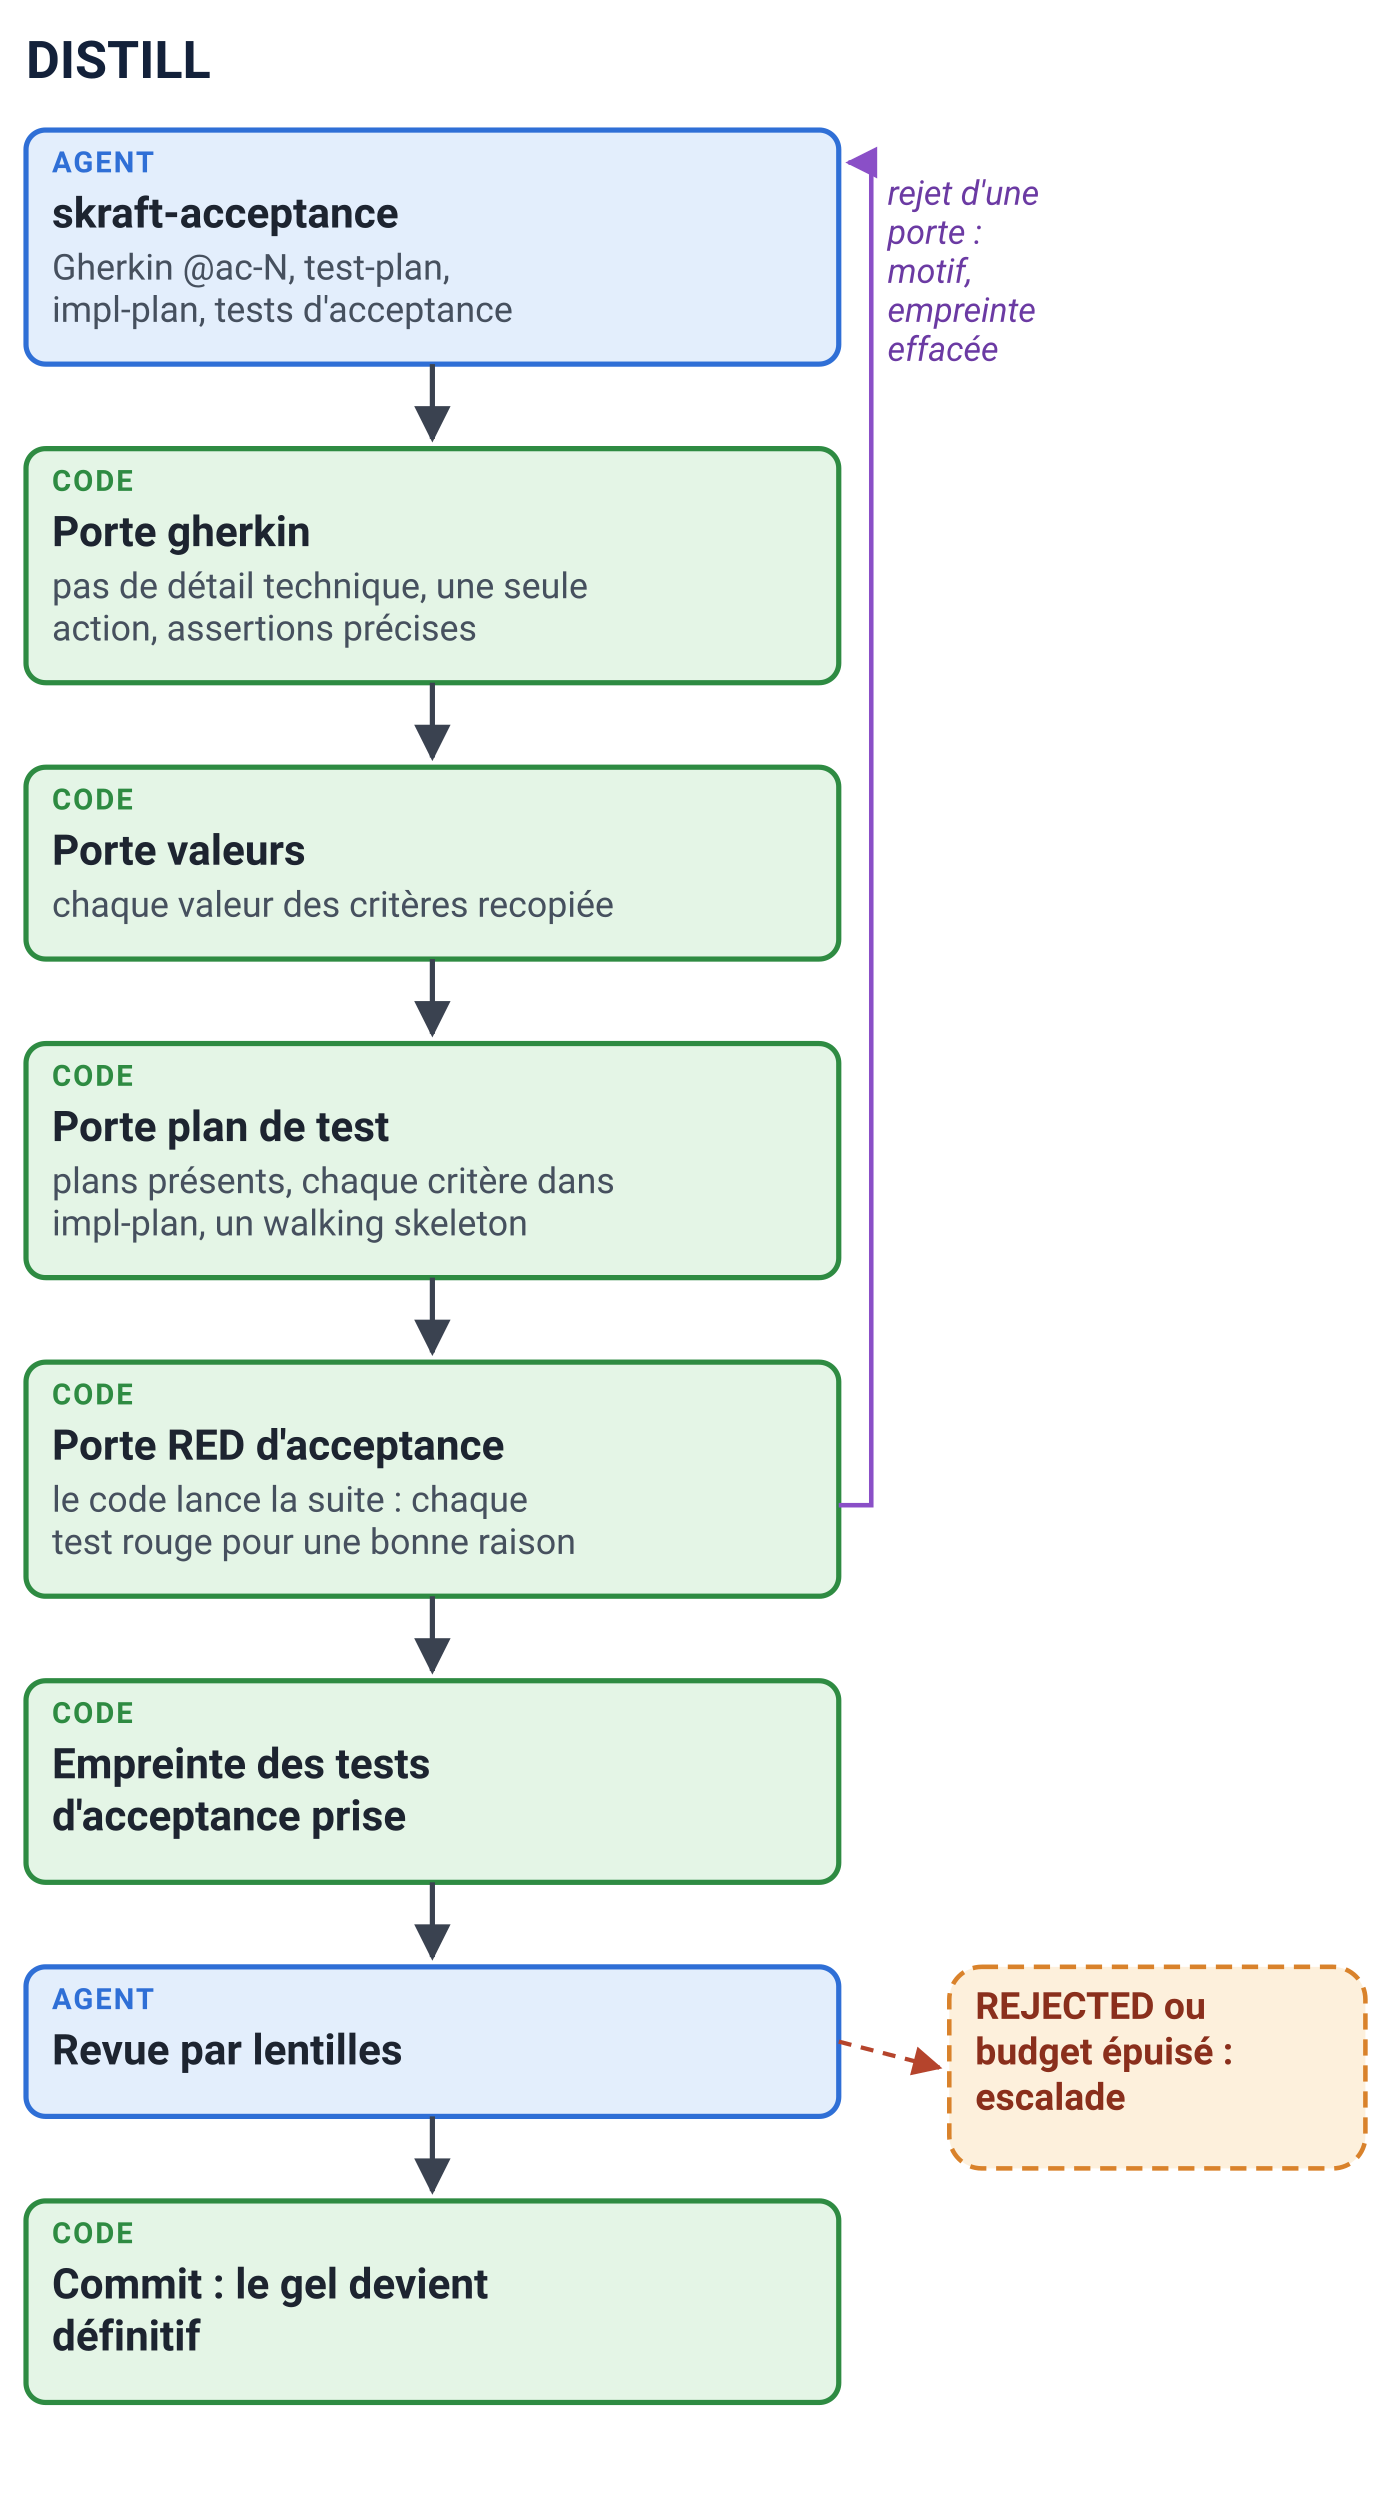
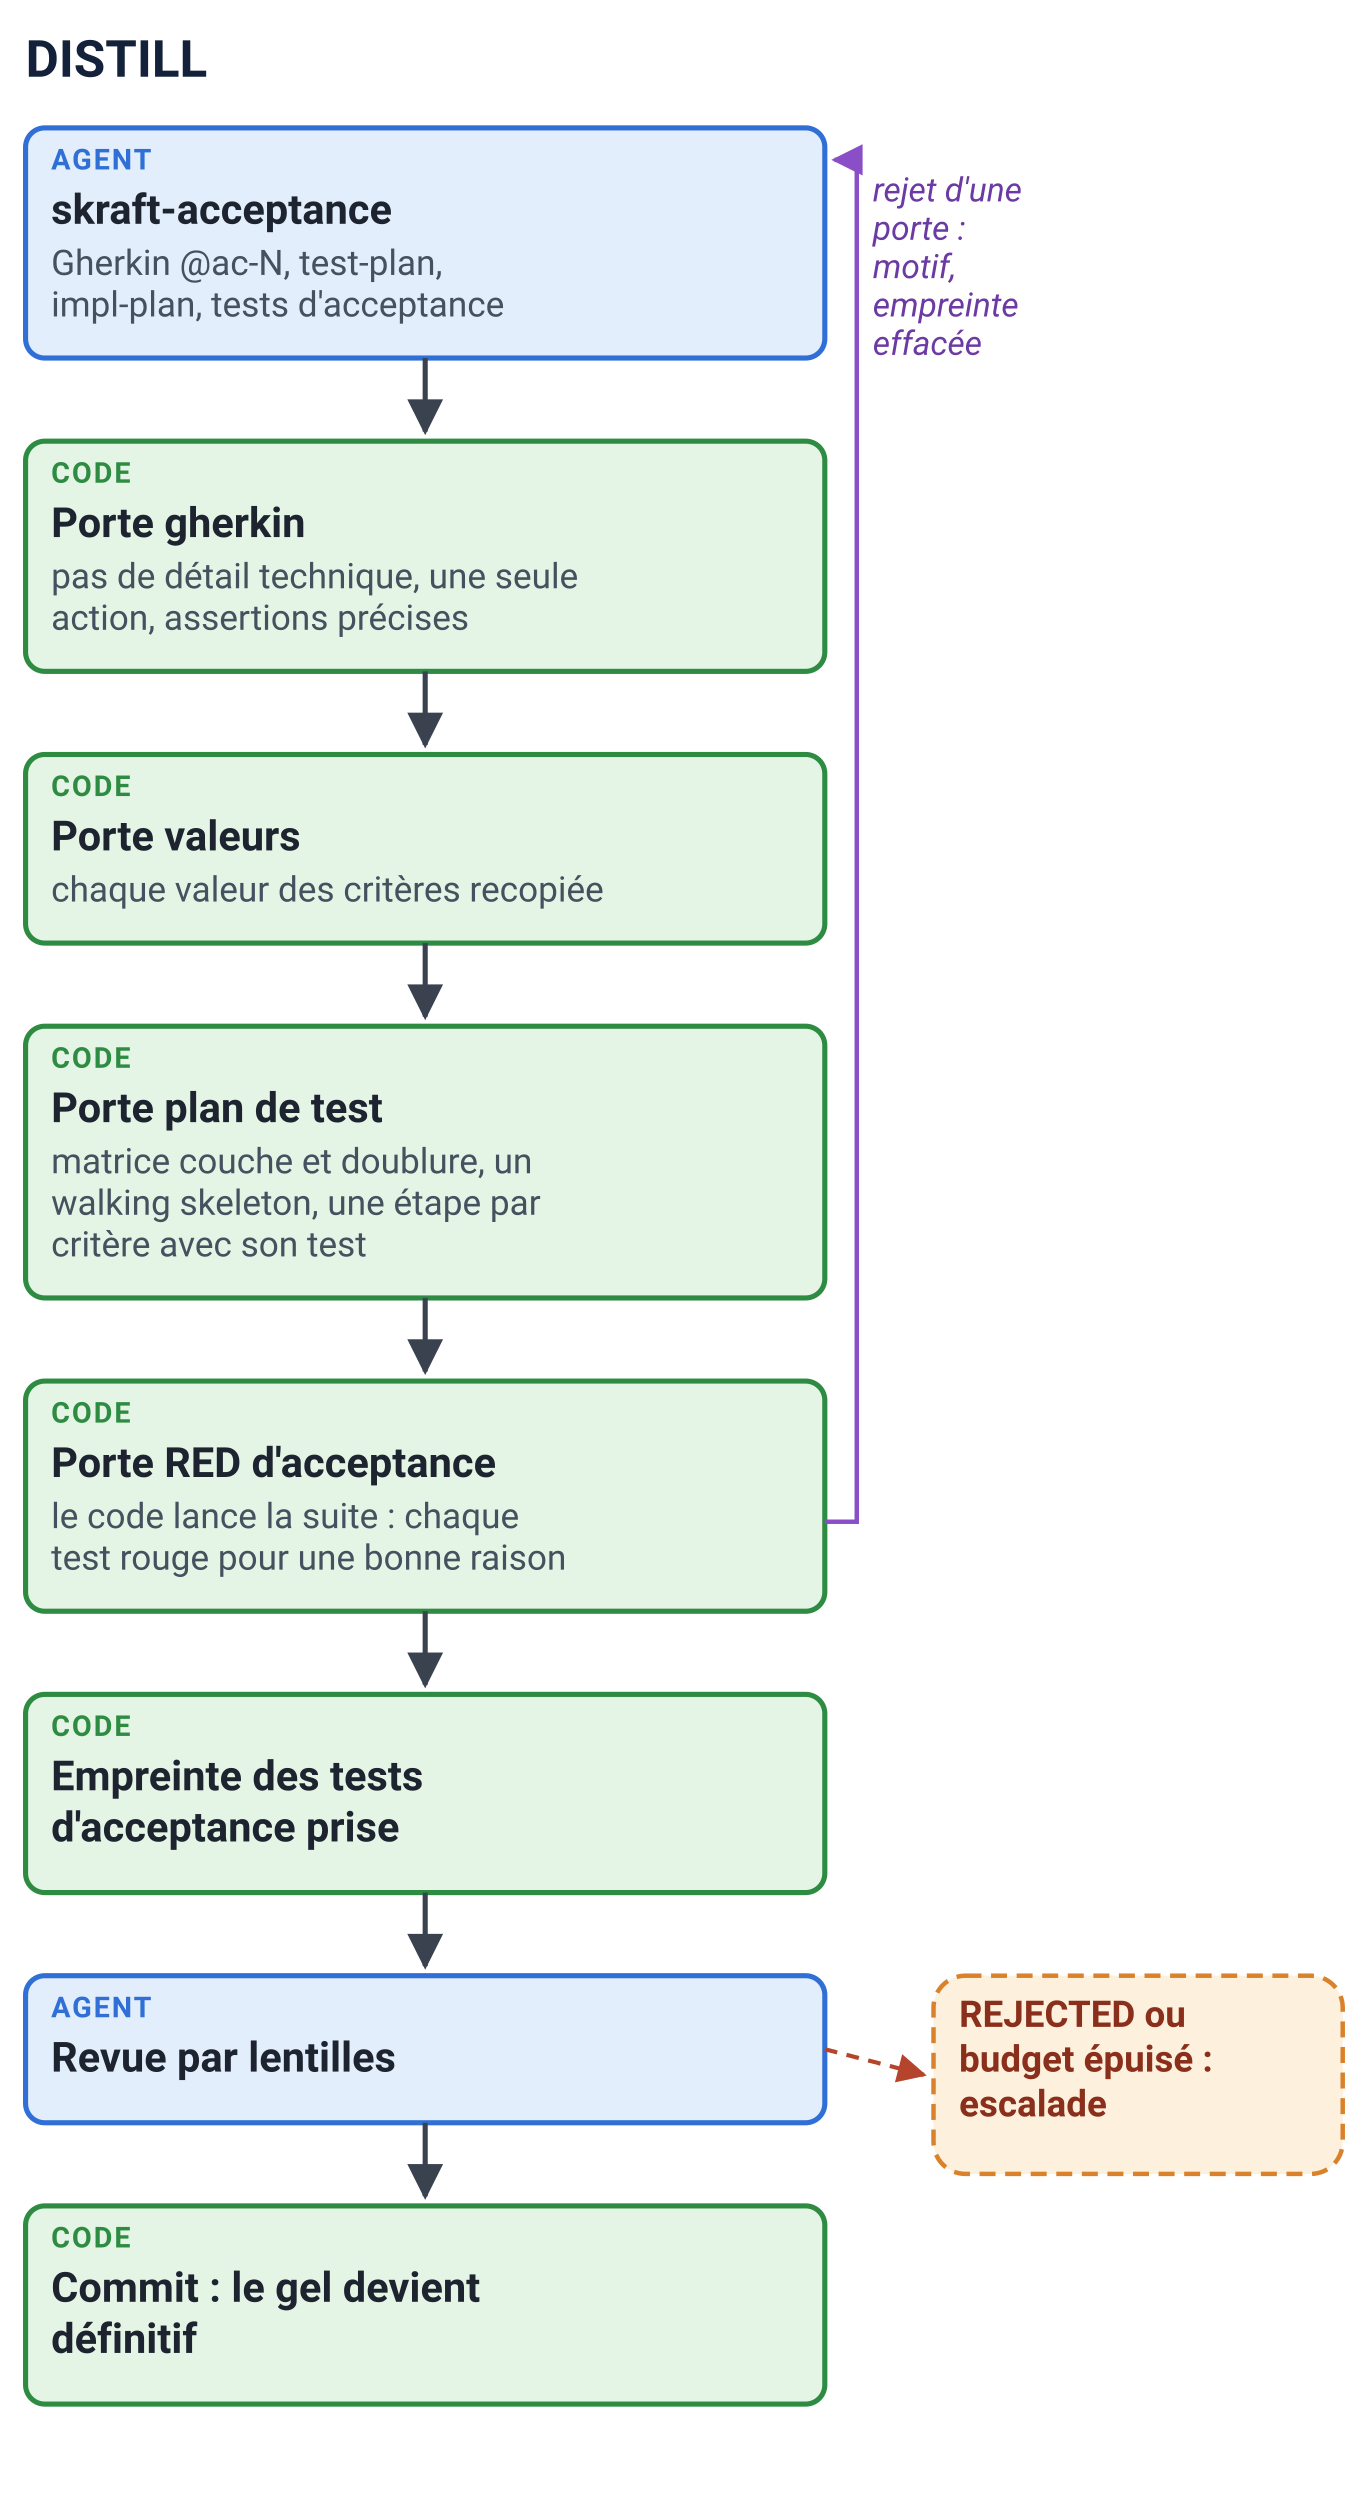
- <svg xmlns="http://www.w3.org/2000/svg" viewBox="0 0 426 769" role="img">
+ <svg xmlns="http://www.w3.org/2000/svg" viewBox="0 0 426 782" role="img">
  <defs>
    <marker id="pointe" viewBox="0 0 10 10" refX="9" refY="5" markerWidth="7" markerHeight="7" orient="auto">
      <path d="M0,0 L10,5 L0,10 z" fill="#3a4250" />
    </marker>
    <marker id="pointe-rouge" viewBox="0 0 10 10" refX="9" refY="5" markerWidth="7" markerHeight="7" orient="auto">
      <path d="M0,0 L10,5 L0,10 z" fill="#b5442c" />
    </marker>
    <marker id="pointe-boucle" viewBox="0 0 10 10" refX="9" refY="5" markerWidth="7" markerHeight="7" orient="auto">
      <path d="M0,0 L10,5 L0,10 z" fill="#8a4fc7" />
    </marker>
  </defs>
  <text x="8" y="24" font-family="Roboto" font-weight="700" font-size="16" fill="#13213a">DISTILL</text>
  <rect x="8" y="40" width="250" height="72" rx="6" fill="#e3eefc" stroke="#2f6fd6" stroke-width="1.6" />
  <text x="16" y="53" font-family="Roboto" font-weight="700" font-size="9" letter-spacing="0.6" fill="#2f6fd6">AGENT</text>
  <text x="16" y="70" font-family="Roboto" font-weight="600" font-size="13" fill="#1d2430">skraft-acceptance</text>
  <text x="16" y="86" font-family="Roboto" font-size="11" fill="#46505e">Gherkin @ac-N, test-plan,</text>
  <text x="16" y="99" font-family="Roboto" font-size="11" fill="#46505e">impl-plan, tests d'acceptance</text>
  <rect x="8" y="138" width="250" height="72" rx="6" fill="#e4f5e6" stroke="#2e8b42" stroke-width="1.6" />
  <text x="16" y="151" font-family="Roboto" font-weight="700" font-size="9" letter-spacing="0.6" fill="#2e8b42">CODE</text>
  <text x="16" y="168" font-family="Roboto" font-weight="600" font-size="13" fill="#1d2430">Porte gherkin</text>
  <text x="16" y="184" font-family="Roboto" font-size="11" fill="#46505e">pas de détail technique, une seule</text>
  <text x="16" y="197" font-family="Roboto" font-size="11" fill="#46505e">action, assertions précises</text>
  <rect x="8" y="236" width="250" height="59" rx="6" fill="#e4f5e6" stroke="#2e8b42" stroke-width="1.6" />
  <text x="16" y="249" font-family="Roboto" font-weight="700" font-size="9" letter-spacing="0.6" fill="#2e8b42">CODE</text>
  <text x="16" y="266" font-family="Roboto" font-weight="600" font-size="13" fill="#1d2430">Porte valeurs</text>
  <text x="16" y="282" font-family="Roboto" font-size="11" fill="#46505e">chaque valeur des critères recopiée</text>
-   <rect x="8" y="321" width="250" height="72" rx="6" fill="#e4f5e6" stroke="#2e8b42" stroke-width="1.6" />
+   <rect x="8" y="321" width="250" height="85" rx="6" fill="#e4f5e6" stroke="#2e8b42" stroke-width="1.6" />
  <text x="16" y="334" font-family="Roboto" font-weight="700" font-size="9" letter-spacing="0.6" fill="#2e8b42">CODE</text>
  <text x="16" y="351" font-family="Roboto" font-weight="600" font-size="13" fill="#1d2430">Porte plan de test</text>
-   <text x="16" y="367" font-family="Roboto" font-size="11" fill="#46505e">plans présents, chaque critère dans</text>
-   <text x="16" y="380" font-family="Roboto" font-size="11" fill="#46505e">impl-plan, un walking skeleton</text>
-   <rect x="8" y="419" width="250" height="72" rx="6" fill="#e4f5e6" stroke="#2e8b42" stroke-width="1.6" />
-   <text x="16" y="432" font-family="Roboto" font-weight="700" font-size="9" letter-spacing="0.6" fill="#2e8b42">CODE</text>
-   <text x="16" y="449" font-family="Roboto" font-weight="600" font-size="13" fill="#1d2430">Porte RED d'acceptance</text>
-   <text x="16" y="465" font-family="Roboto" font-size="11" fill="#46505e">le code lance la suite : chaque</text>
-   <text x="16" y="478" font-family="Roboto" font-size="11" fill="#46505e">test rouge pour une bonne raison</text>
-   <rect x="8" y="517" width="250" height="62" rx="6" fill="#e4f5e6" stroke="#2e8b42" stroke-width="1.6" />
-   <text x="16" y="530" font-family="Roboto" font-weight="700" font-size="9" letter-spacing="0.6" fill="#2e8b42">CODE</text>
-   <text x="16" y="547" font-family="Roboto" font-weight="600" font-size="13" fill="#1d2430">Empreinte des tests</text>
-   <text x="16" y="563" font-family="Roboto" font-weight="600" font-size="13" fill="#1d2430">d'acceptance prise</text>
-   <rect x="8" y="605" width="250" height="46" rx="6" fill="#e3eefc" stroke="#2f6fd6" stroke-width="1.6" />
-   <text x="16" y="618" font-family="Roboto" font-weight="700" font-size="9" letter-spacing="0.6" fill="#2f6fd6">AGENT</text>
-   <text x="16" y="635" font-family="Roboto" font-weight="600" font-size="13" fill="#1d2430">Revue par lentilles</text>
-   <rect x="8" y="677" width="250" height="62" rx="6" fill="#e4f5e6" stroke="#2e8b42" stroke-width="1.6" />
-   <text x="16" y="690" font-family="Roboto" font-weight="700" font-size="9" letter-spacing="0.6" fill="#2e8b42">CODE</text>
-   <text x="16" y="707" font-family="Roboto" font-weight="600" font-size="13" fill="#1d2430">Commit : le gel devient</text>
-   <text x="16" y="723" font-family="Roboto" font-weight="600" font-size="13" fill="#1d2430">définitif</text>
+   <text x="16" y="367" font-family="Roboto" font-size="11" fill="#46505e">matrice couche et doublure, un</text>
+   <text x="16" y="380" font-family="Roboto" font-size="11" fill="#46505e">walking skeleton, une étape par</text>
+   <text x="16" y="393" font-family="Roboto" font-size="11" fill="#46505e">critère avec son test</text>
+   <rect x="8" y="432" width="250" height="72" rx="6" fill="#e4f5e6" stroke="#2e8b42" stroke-width="1.6" />
+   <text x="16" y="445" font-family="Roboto" font-weight="700" font-size="9" letter-spacing="0.6" fill="#2e8b42">CODE</text>
+   <text x="16" y="462" font-family="Roboto" font-weight="600" font-size="13" fill="#1d2430">Porte RED d'acceptance</text>
+   <text x="16" y="478" font-family="Roboto" font-size="11" fill="#46505e">le code lance la suite : chaque</text>
+   <text x="16" y="491" font-family="Roboto" font-size="11" fill="#46505e">test rouge pour une bonne raison</text>
+   <rect x="8" y="530" width="250" height="62" rx="6" fill="#e4f5e6" stroke="#2e8b42" stroke-width="1.6" />
+   <text x="16" y="543" font-family="Roboto" font-weight="700" font-size="9" letter-spacing="0.6" fill="#2e8b42">CODE</text>
+   <text x="16" y="560" font-family="Roboto" font-weight="600" font-size="13" fill="#1d2430">Empreinte des tests</text>
+   <text x="16" y="576" font-family="Roboto" font-weight="600" font-size="13" fill="#1d2430">d'acceptance prise</text>
+   <rect x="8" y="618" width="250" height="46" rx="6" fill="#e3eefc" stroke="#2f6fd6" stroke-width="1.6" />
+   <text x="16" y="631" font-family="Roboto" font-weight="700" font-size="9" letter-spacing="0.6" fill="#2f6fd6">AGENT</text>
+   <text x="16" y="648" font-family="Roboto" font-weight="600" font-size="13" fill="#1d2430">Revue par lentilles</text>
+   <rect x="8" y="690" width="250" height="62" rx="6" fill="#e4f5e6" stroke="#2e8b42" stroke-width="1.6" />
+   <text x="16" y="703" font-family="Roboto" font-weight="700" font-size="9" letter-spacing="0.6" fill="#2e8b42">CODE</text>
+   <text x="16" y="720" font-family="Roboto" font-weight="600" font-size="13" fill="#1d2430">Commit : le gel devient</text>
+   <text x="16" y="736" font-family="Roboto" font-weight="600" font-size="13" fill="#1d2430">définitif</text>
  <line x1="133" y1="112" x2="133" y2="135" stroke="#3a4250" stroke-width="1.6" marker-end="url(#pointe)" />
  <line x1="133" y1="210" x2="133" y2="233" stroke="#3a4250" stroke-width="1.6" marker-end="url(#pointe)" />
  <line x1="133" y1="295" x2="133" y2="318" stroke="#3a4250" stroke-width="1.6" marker-end="url(#pointe)" />
-   <line x1="133" y1="393" x2="133" y2="416" stroke="#3a4250" stroke-width="1.6" marker-end="url(#pointe)" />
-   <line x1="133" y1="491" x2="133" y2="514" stroke="#3a4250" stroke-width="1.6" marker-end="url(#pointe)" />
-   <line x1="133" y1="579" x2="133" y2="602" stroke="#3a4250" stroke-width="1.6" marker-end="url(#pointe)" />
-   <line x1="133" y1="651" x2="133" y2="674" stroke="#3a4250" stroke-width="1.6" marker-end="url(#pointe)" />
-   <line x1="258" y1="628" x2="289" y2="636" stroke="#b5442c" stroke-width="1.3" stroke-dasharray="4 3" fill="none" marker-end="url(#pointe-rouge)" />
-   <rect x="292" y="605" width="128" height="62" rx="10" fill="#fdf0dc" stroke="#d9822b" stroke-width="1.4" stroke-dasharray="5 3" />
-   <text x="300" y="621" font-family="Roboto" font-weight="600" font-size="11.5" fill="#8a2f1c">REJECTED ou</text>
-   <text x="300" y="635" font-family="Roboto" font-weight="600" font-size="11.5" fill="#8a2f1c">budget épuisé :</text>
-   <text x="300" y="649" font-family="Roboto" font-weight="600" font-size="11.5" fill="#8a2f1c">escalade</text>
-   <path d="M 258 463 H 268 V 50 H 261" stroke="#8a4fc7" stroke-width="1.4" fill="none" marker-end="url(#pointe-boucle)" />
+   <line x1="133" y1="406" x2="133" y2="429" stroke="#3a4250" stroke-width="1.6" marker-end="url(#pointe)" />
+   <line x1="133" y1="504" x2="133" y2="527" stroke="#3a4250" stroke-width="1.6" marker-end="url(#pointe)" />
+   <line x1="133" y1="592" x2="133" y2="615" stroke="#3a4250" stroke-width="1.6" marker-end="url(#pointe)" />
+   <line x1="133" y1="664" x2="133" y2="687" stroke="#3a4250" stroke-width="1.6" marker-end="url(#pointe)" />
+   <line x1="258" y1="641" x2="289" y2="649" stroke="#b5442c" stroke-width="1.3" stroke-dasharray="4 3" fill="none" marker-end="url(#pointe-rouge)" />
+   <rect x="292" y="618" width="128" height="62" rx="10" fill="#fdf0dc" stroke="#d9822b" stroke-width="1.4" stroke-dasharray="5 3" />
+   <text x="300" y="634" font-family="Roboto" font-weight="600" font-size="11.5" fill="#8a2f1c">REJECTED ou</text>
+   <text x="300" y="648" font-family="Roboto" font-weight="600" font-size="11.5" fill="#8a2f1c">budget épuisé :</text>
+   <text x="300" y="662" font-family="Roboto" font-weight="600" font-size="11.5" fill="#8a2f1c">escalade</text>
+   <path d="M 258 476 H 268 V 50 H 261" stroke="#8a4fc7" stroke-width="1.4" fill="none" marker-end="url(#pointe-boucle)" />
  <text x="273" y="63" font-family="Roboto" font-style="italic" font-size="10.5" fill="#6b3aa3">rejet d'une</text>
  <text x="273" y="75" font-family="Roboto" font-style="italic" font-size="10.5" fill="#6b3aa3">porte :</text>
  <text x="273" y="87" font-family="Roboto" font-style="italic" font-size="10.5" fill="#6b3aa3">motif,</text>
  <text x="273" y="99" font-family="Roboto" font-style="italic" font-size="10.5" fill="#6b3aa3">empreinte</text>
  <text x="273" y="111" font-family="Roboto" font-style="italic" font-size="10.5" fill="#6b3aa3">effacée</text>
</svg>
